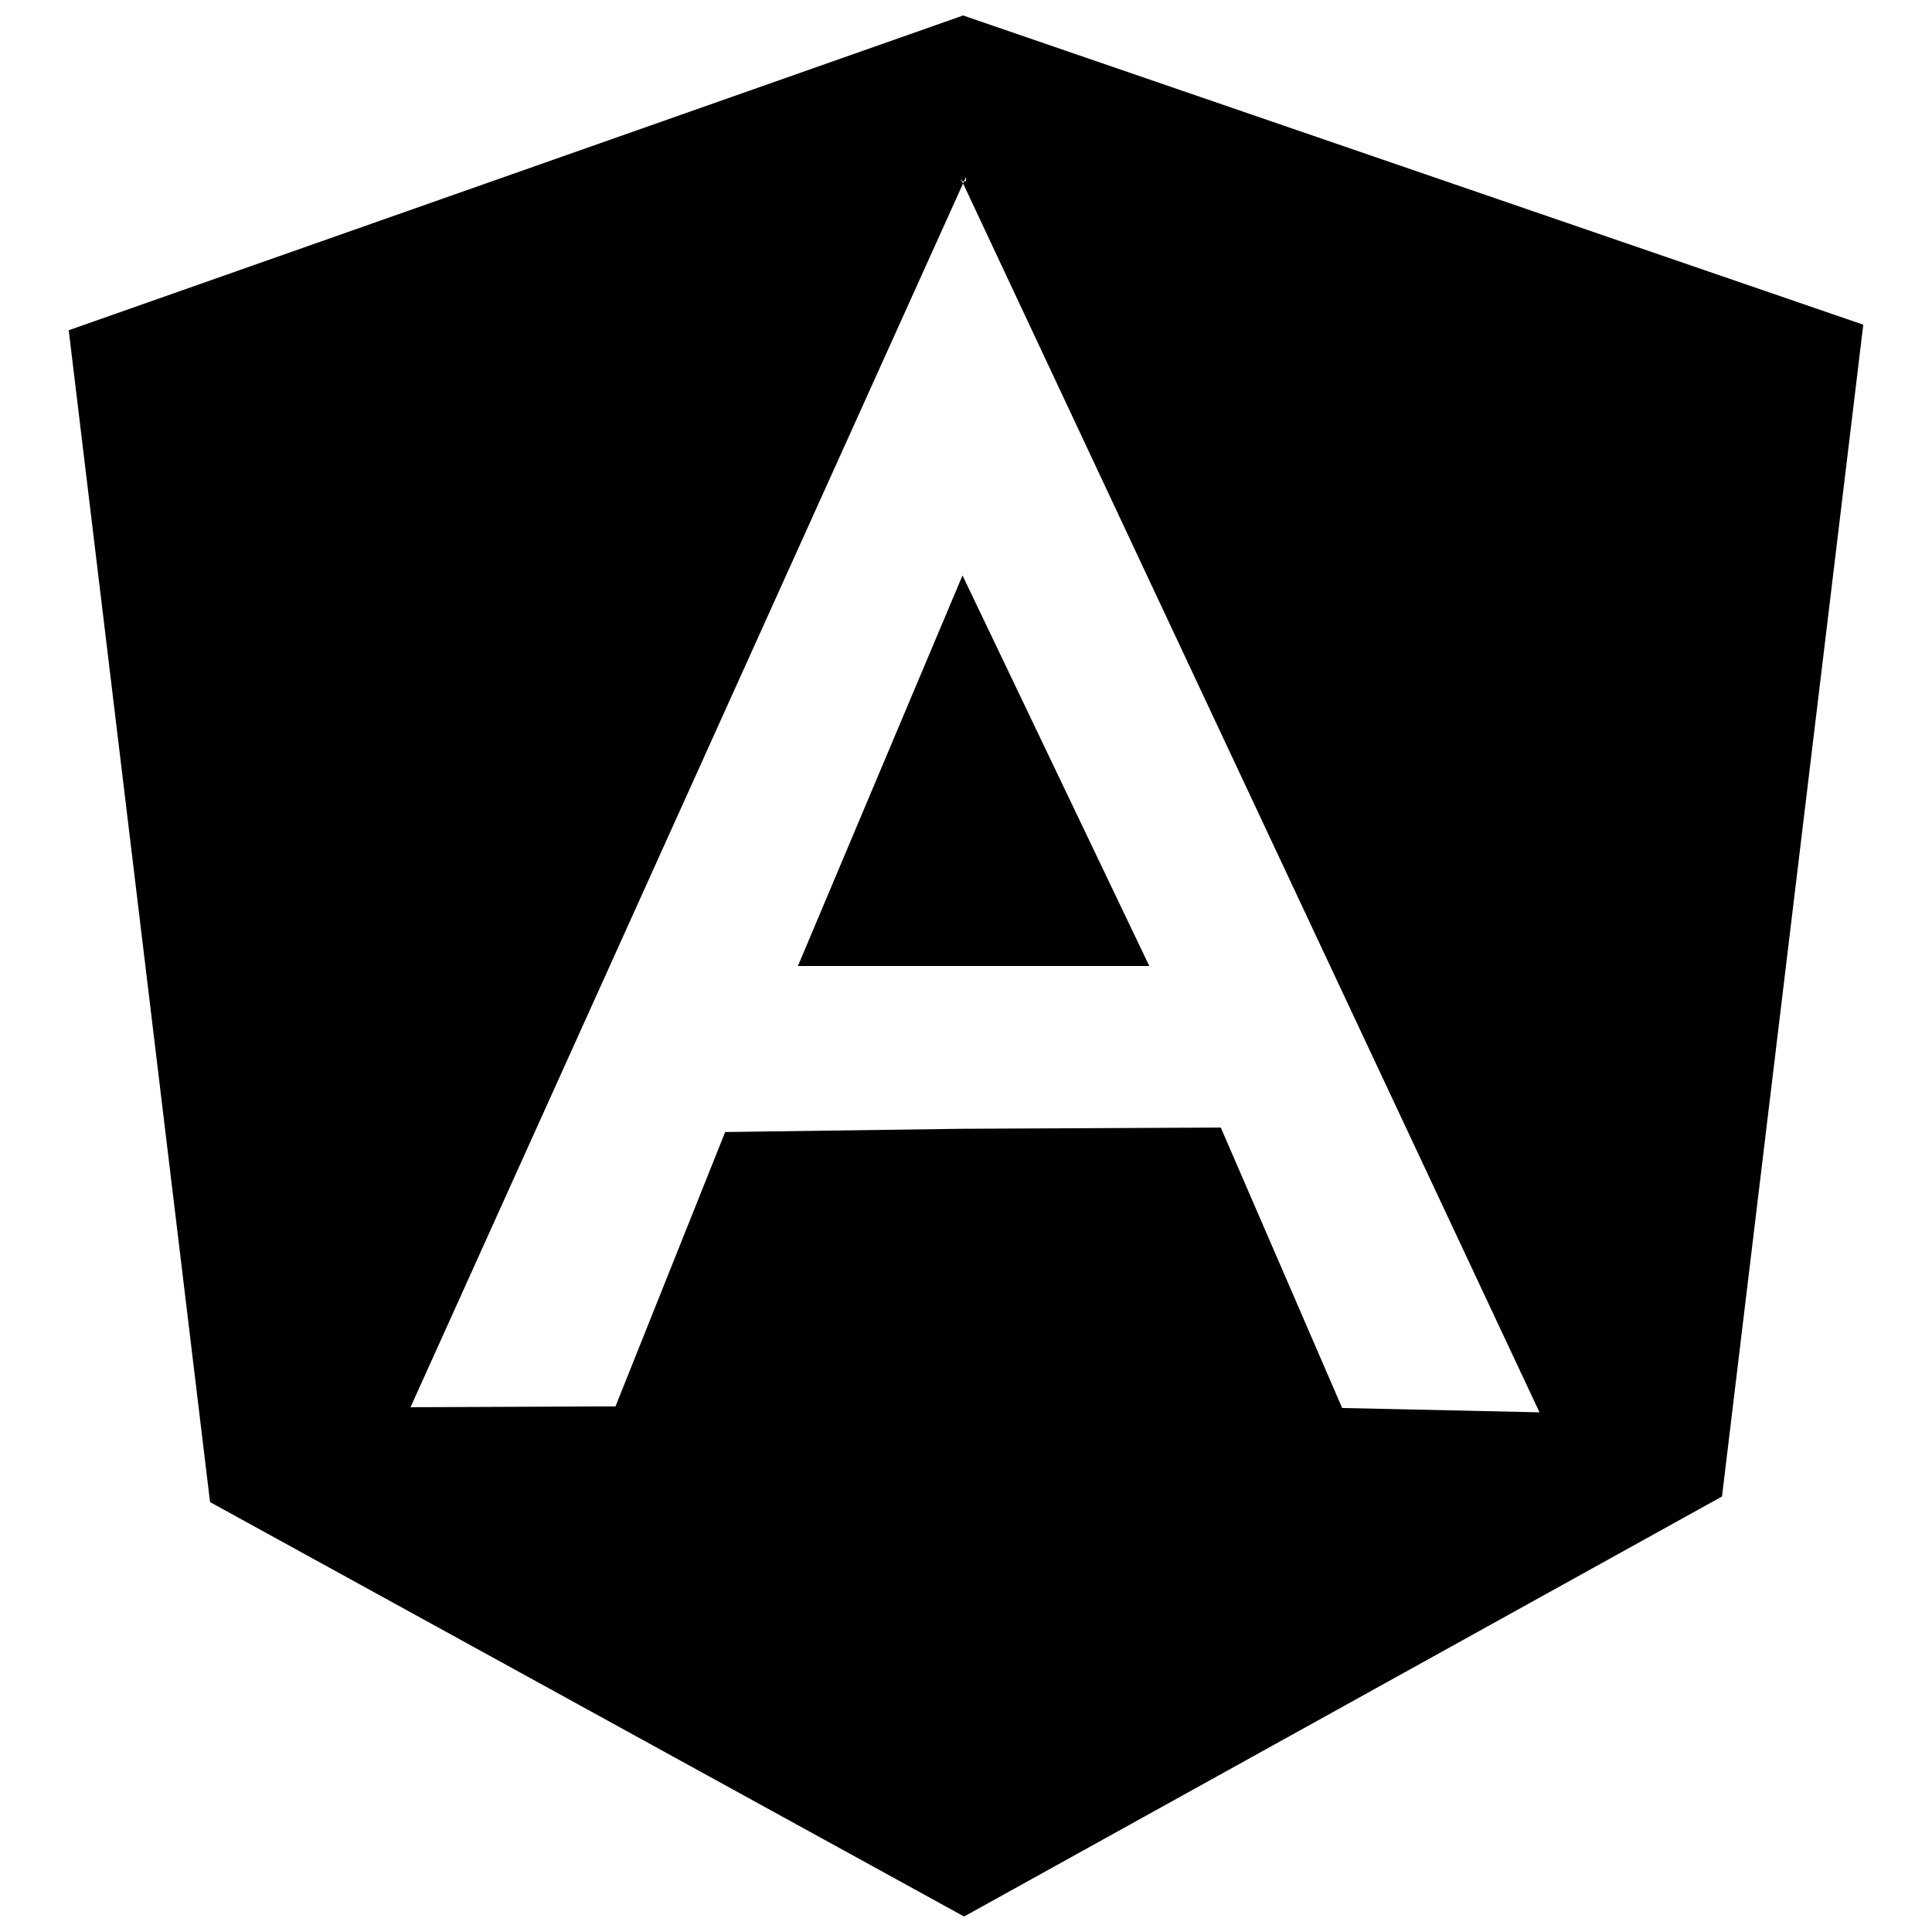
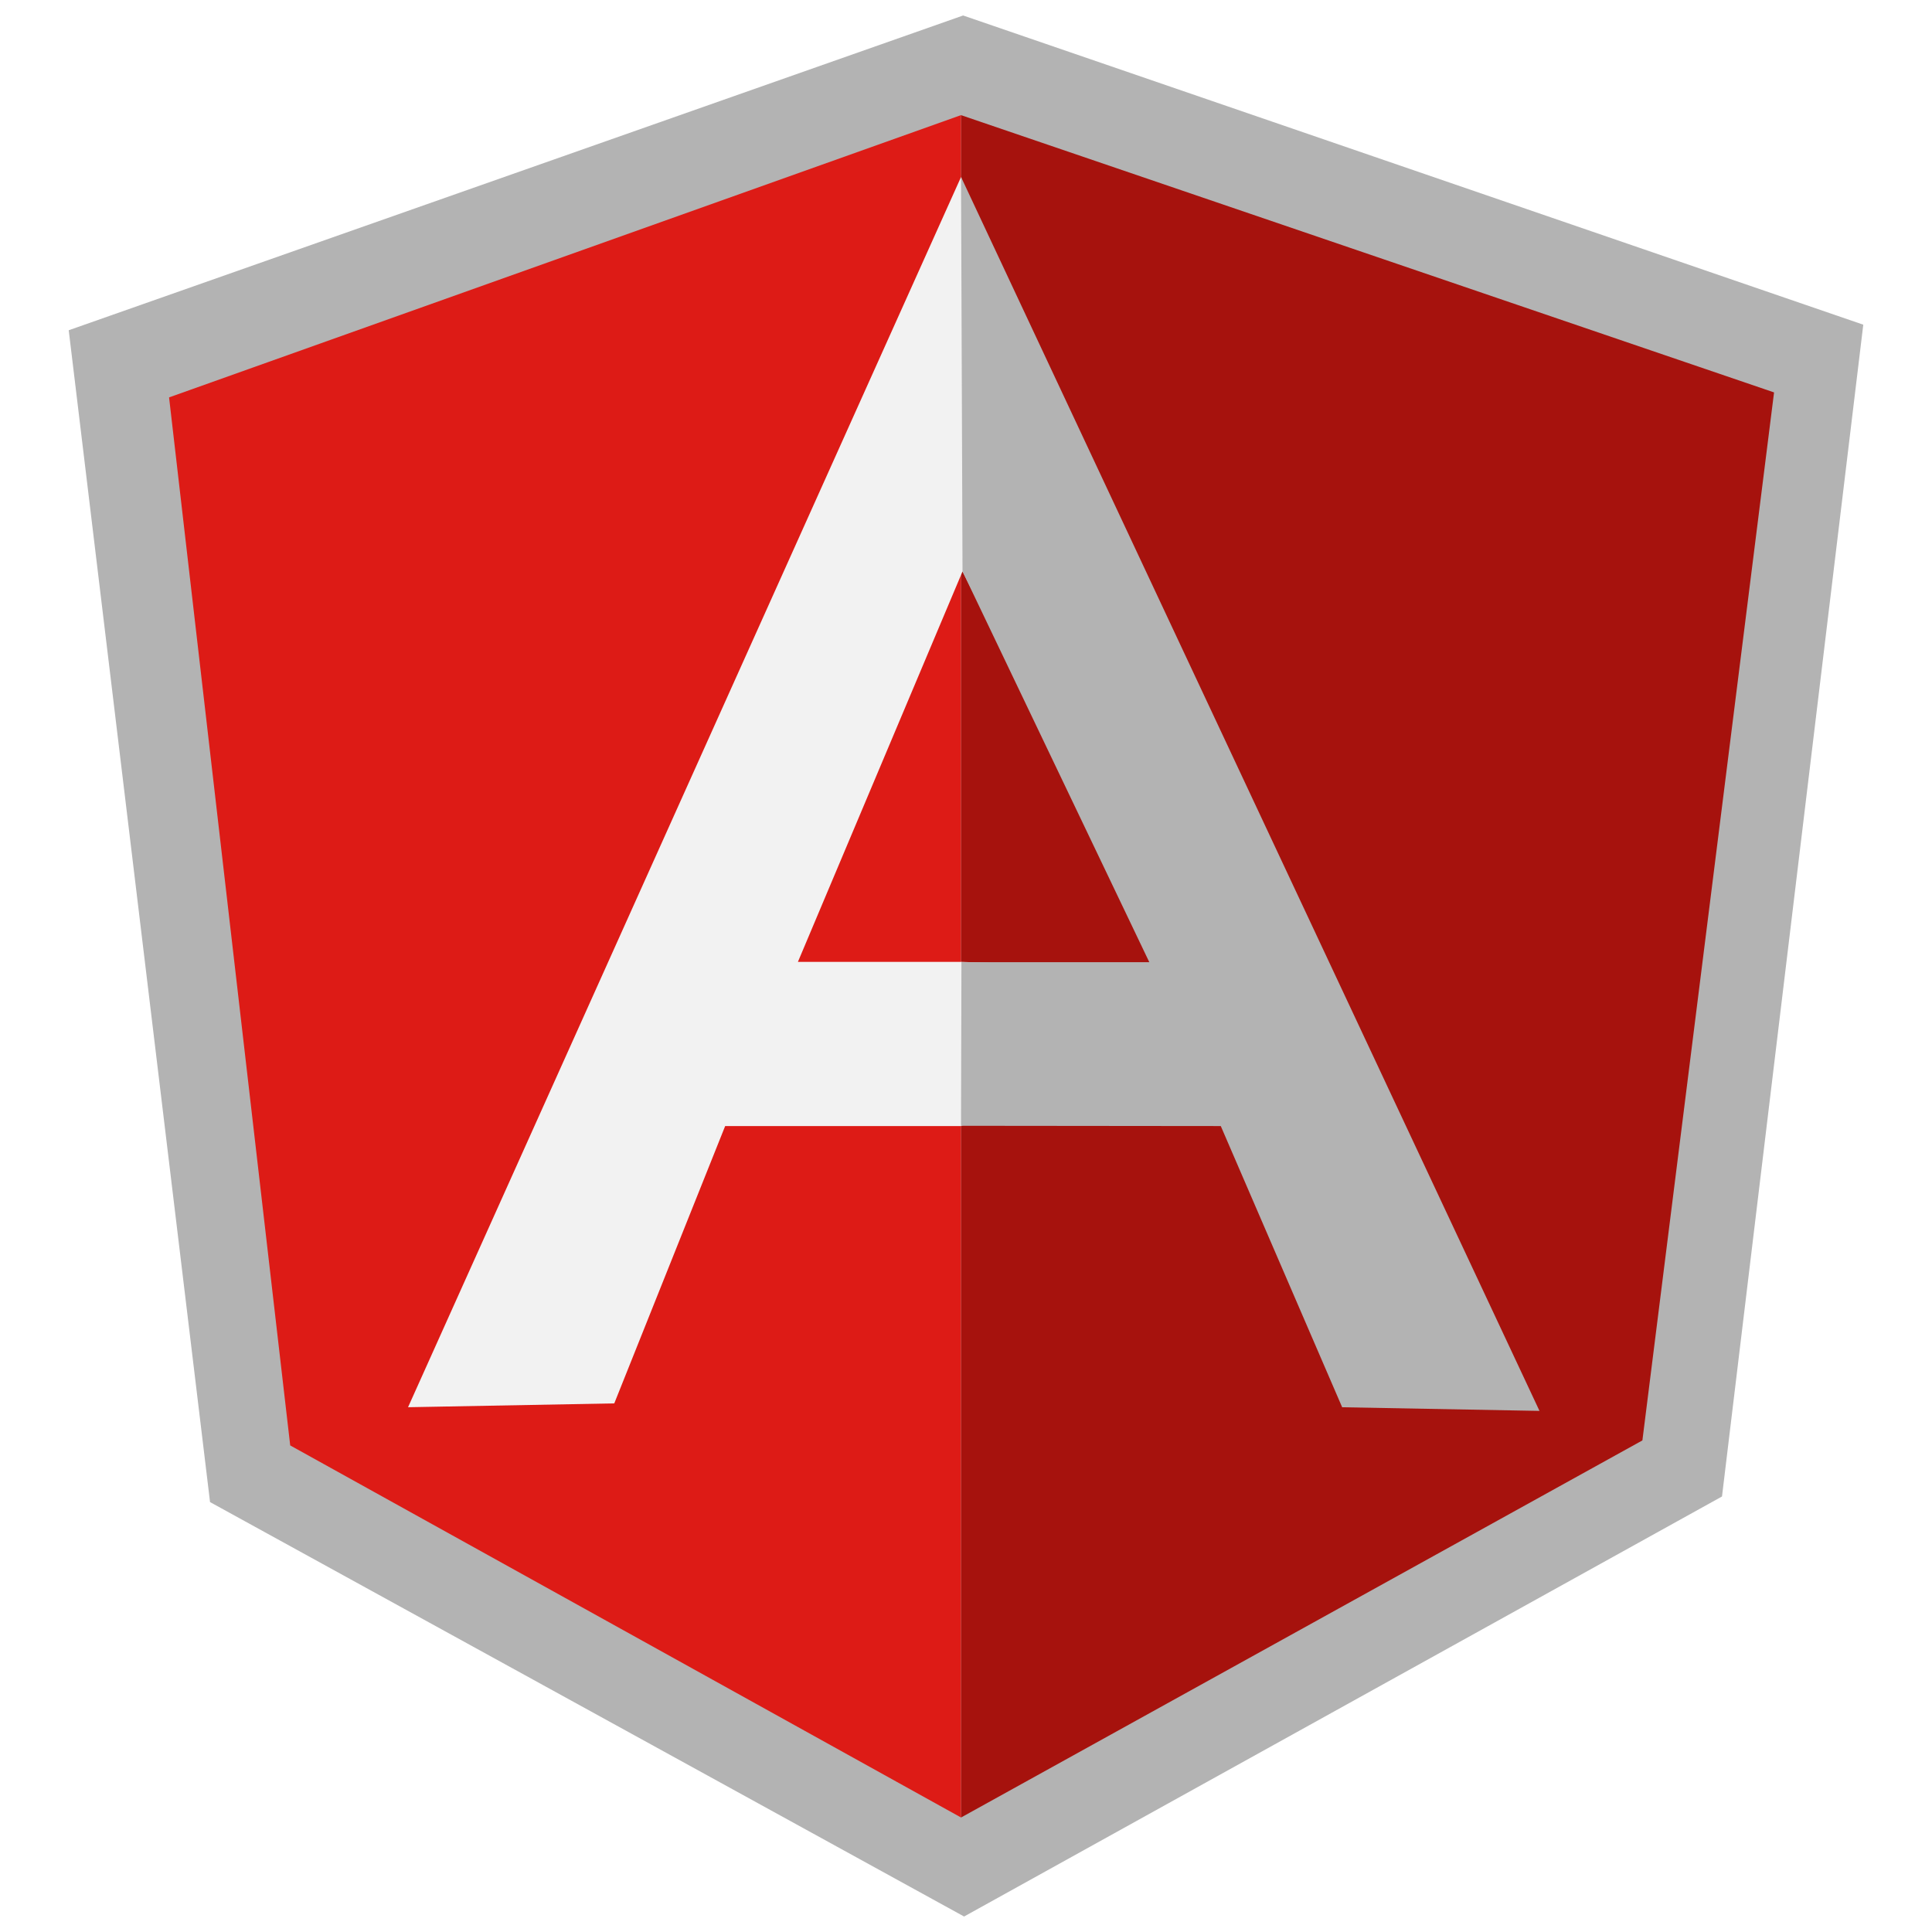
<svg xmlns="http://www.w3.org/2000/svg" width="24" height="24" viewBox="0 0 128 128">
-   <path fill="#000" d="M52.864 64h23.28L63.769 38.123zM63.81 1.026L4.553 21.88l9.363 77.637 49.957 27.457 50.214-27.828 9.36-77.635L63.81 1.026zM48.044 75l-7.265 18.176-13.581.056 36.608-81.079-.07-.153h-.064l.001-.133.063.133h.141l.123-.274V12h-.124l-.069.153 38.189 81.417-13.074-.287-8.042-18.58-17.173.082" />
+   <path fill="#B3B3B3" d="M63.81 1.026L4.553 21.88l9.363 77.637 49.957 27.457 50.214-27.828 9.36-77.635z" />
+   <path fill="#A6120D" d="M117.536 25.998L63.672 7.629v112.785l45.141-24.983z" />
+   <path fill="#DD1B16" d="M11.201 26.329l8.026 69.434 44.444 24.651V7.627z" />
+   <path fill="#F2F2F2" d="M78.499 67.67l-14.827 6.934H48.044l-7.347 18.374-13.663.254 36.638-81.508L78.499 67.67zm-1.434-3.491L63.77 37.858 52.864 63.726h10.807l13.394.453z" />
+   <path fill="#B3B3B3" d="M63.671 11.724l.098 26.134 12.375 25.888H63.698l-.027 10.841 17.209.017 8.042 18.63 13.074.242z" />
</svg>
